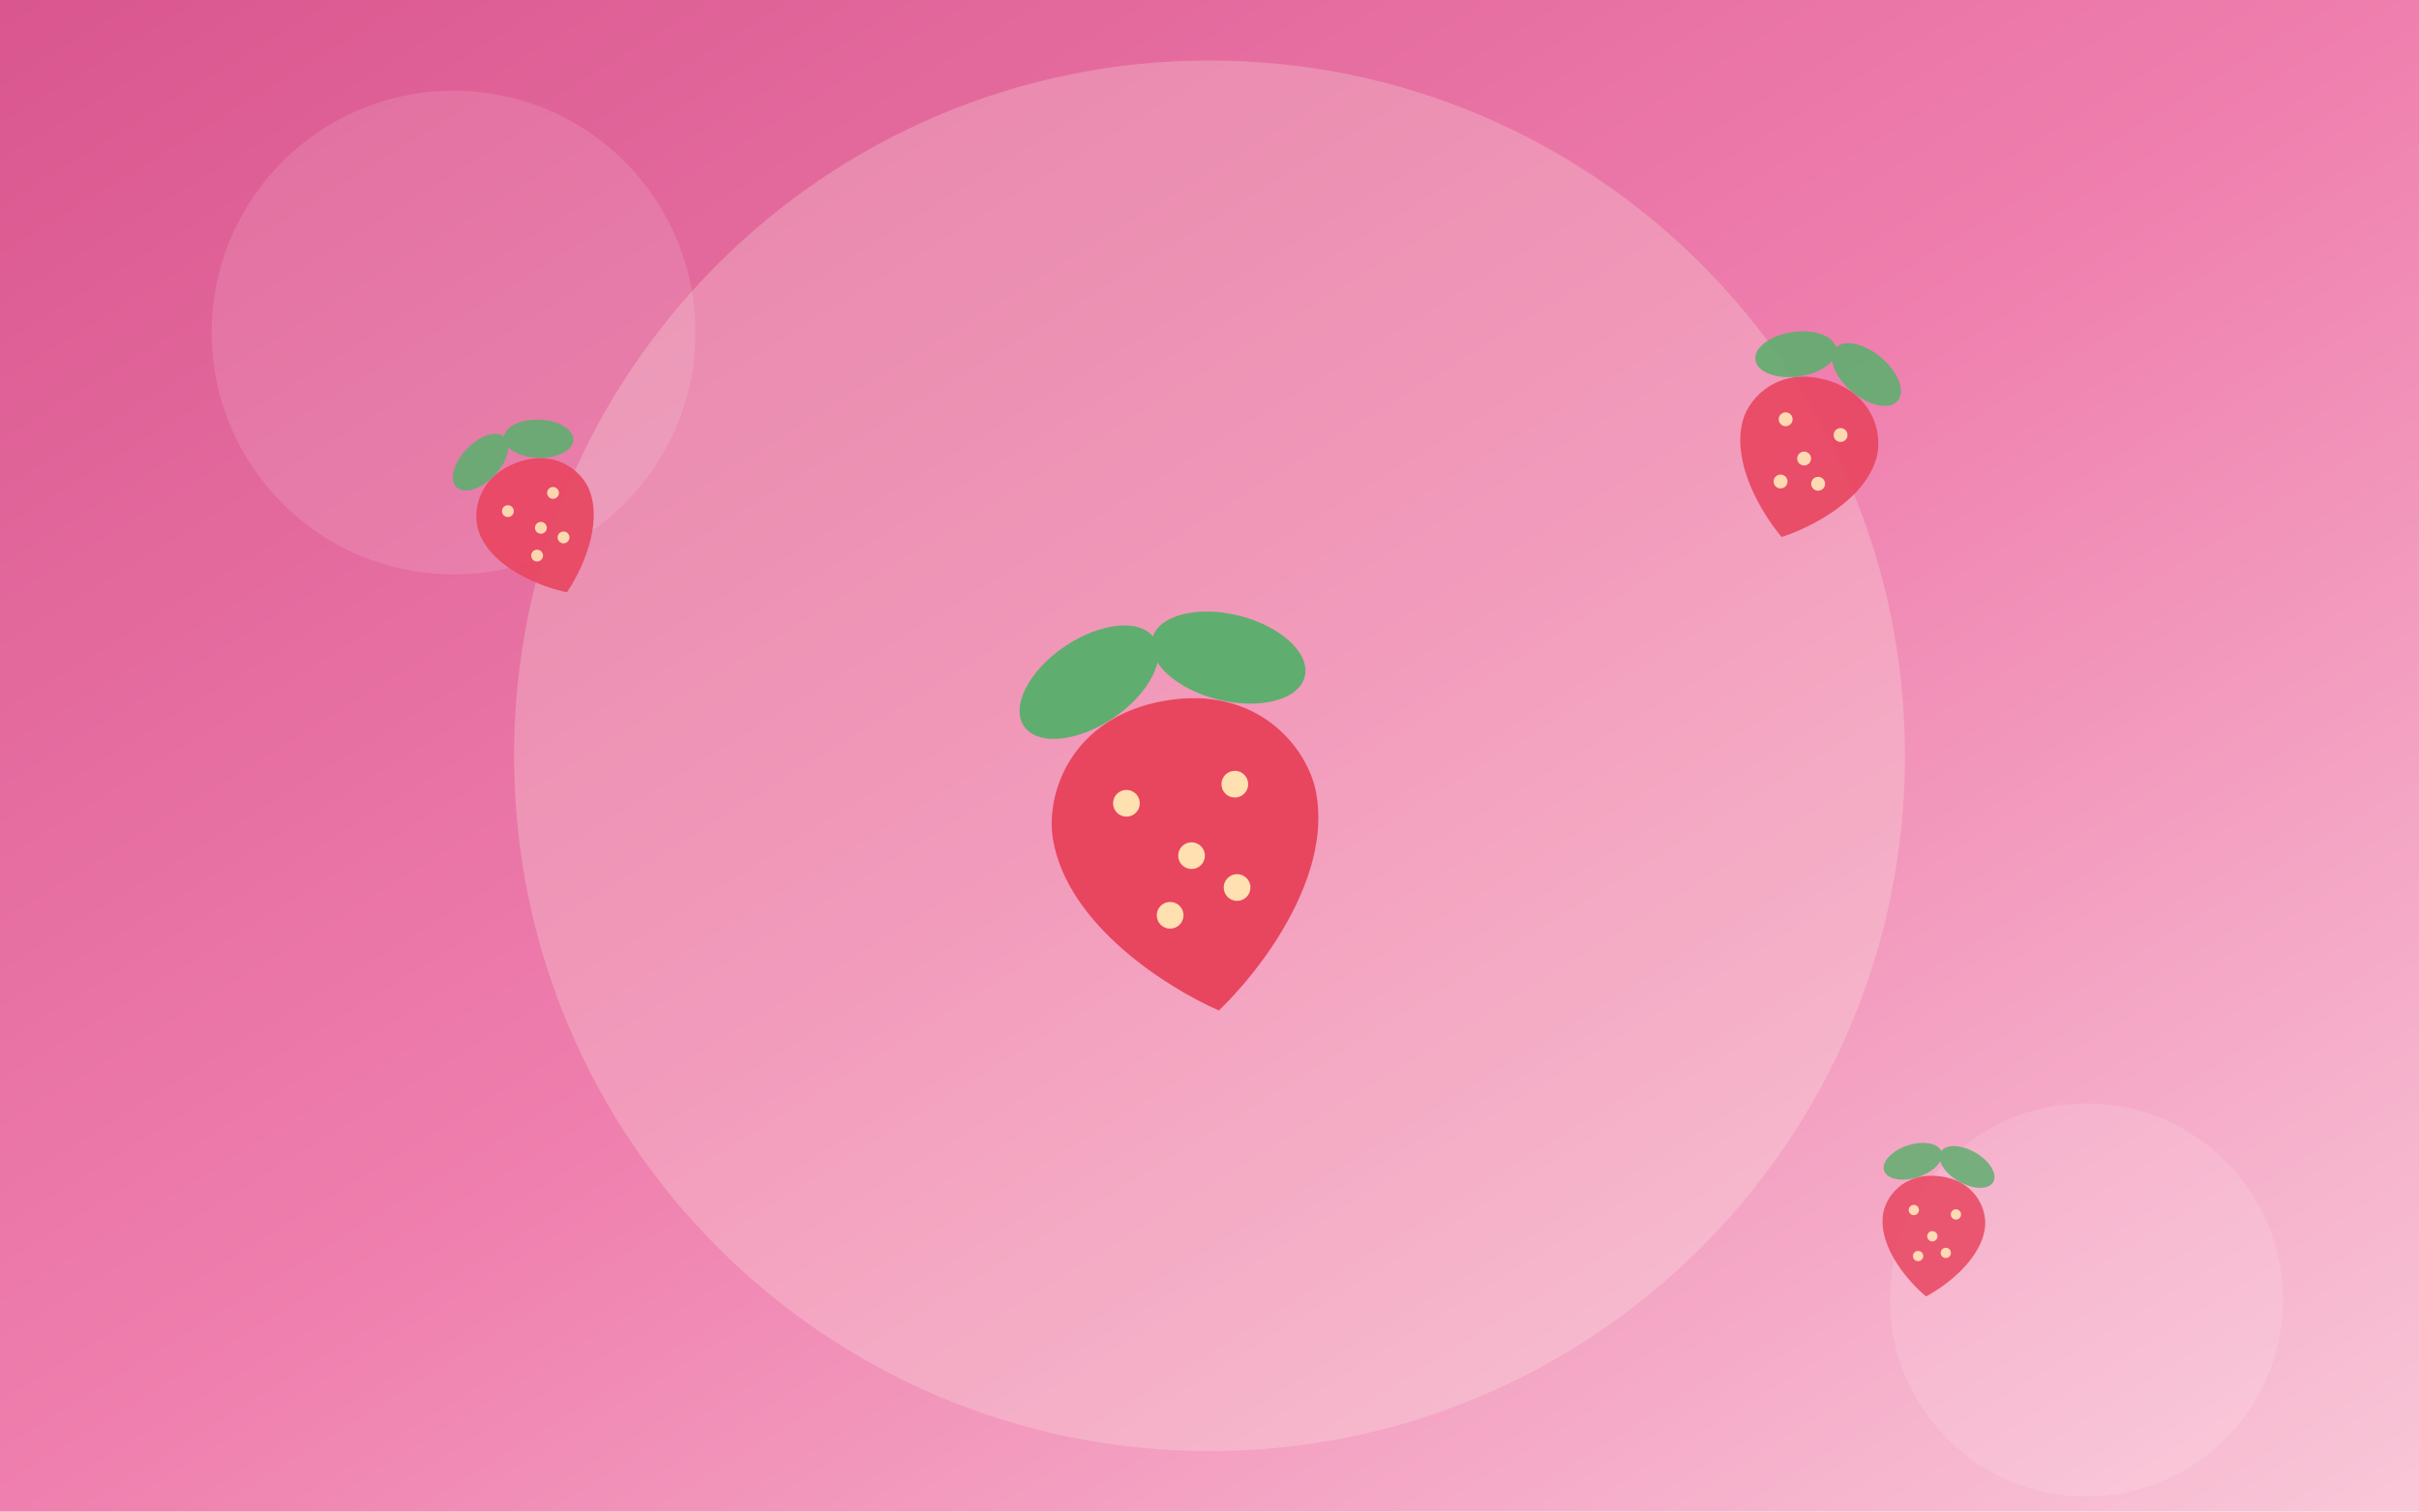
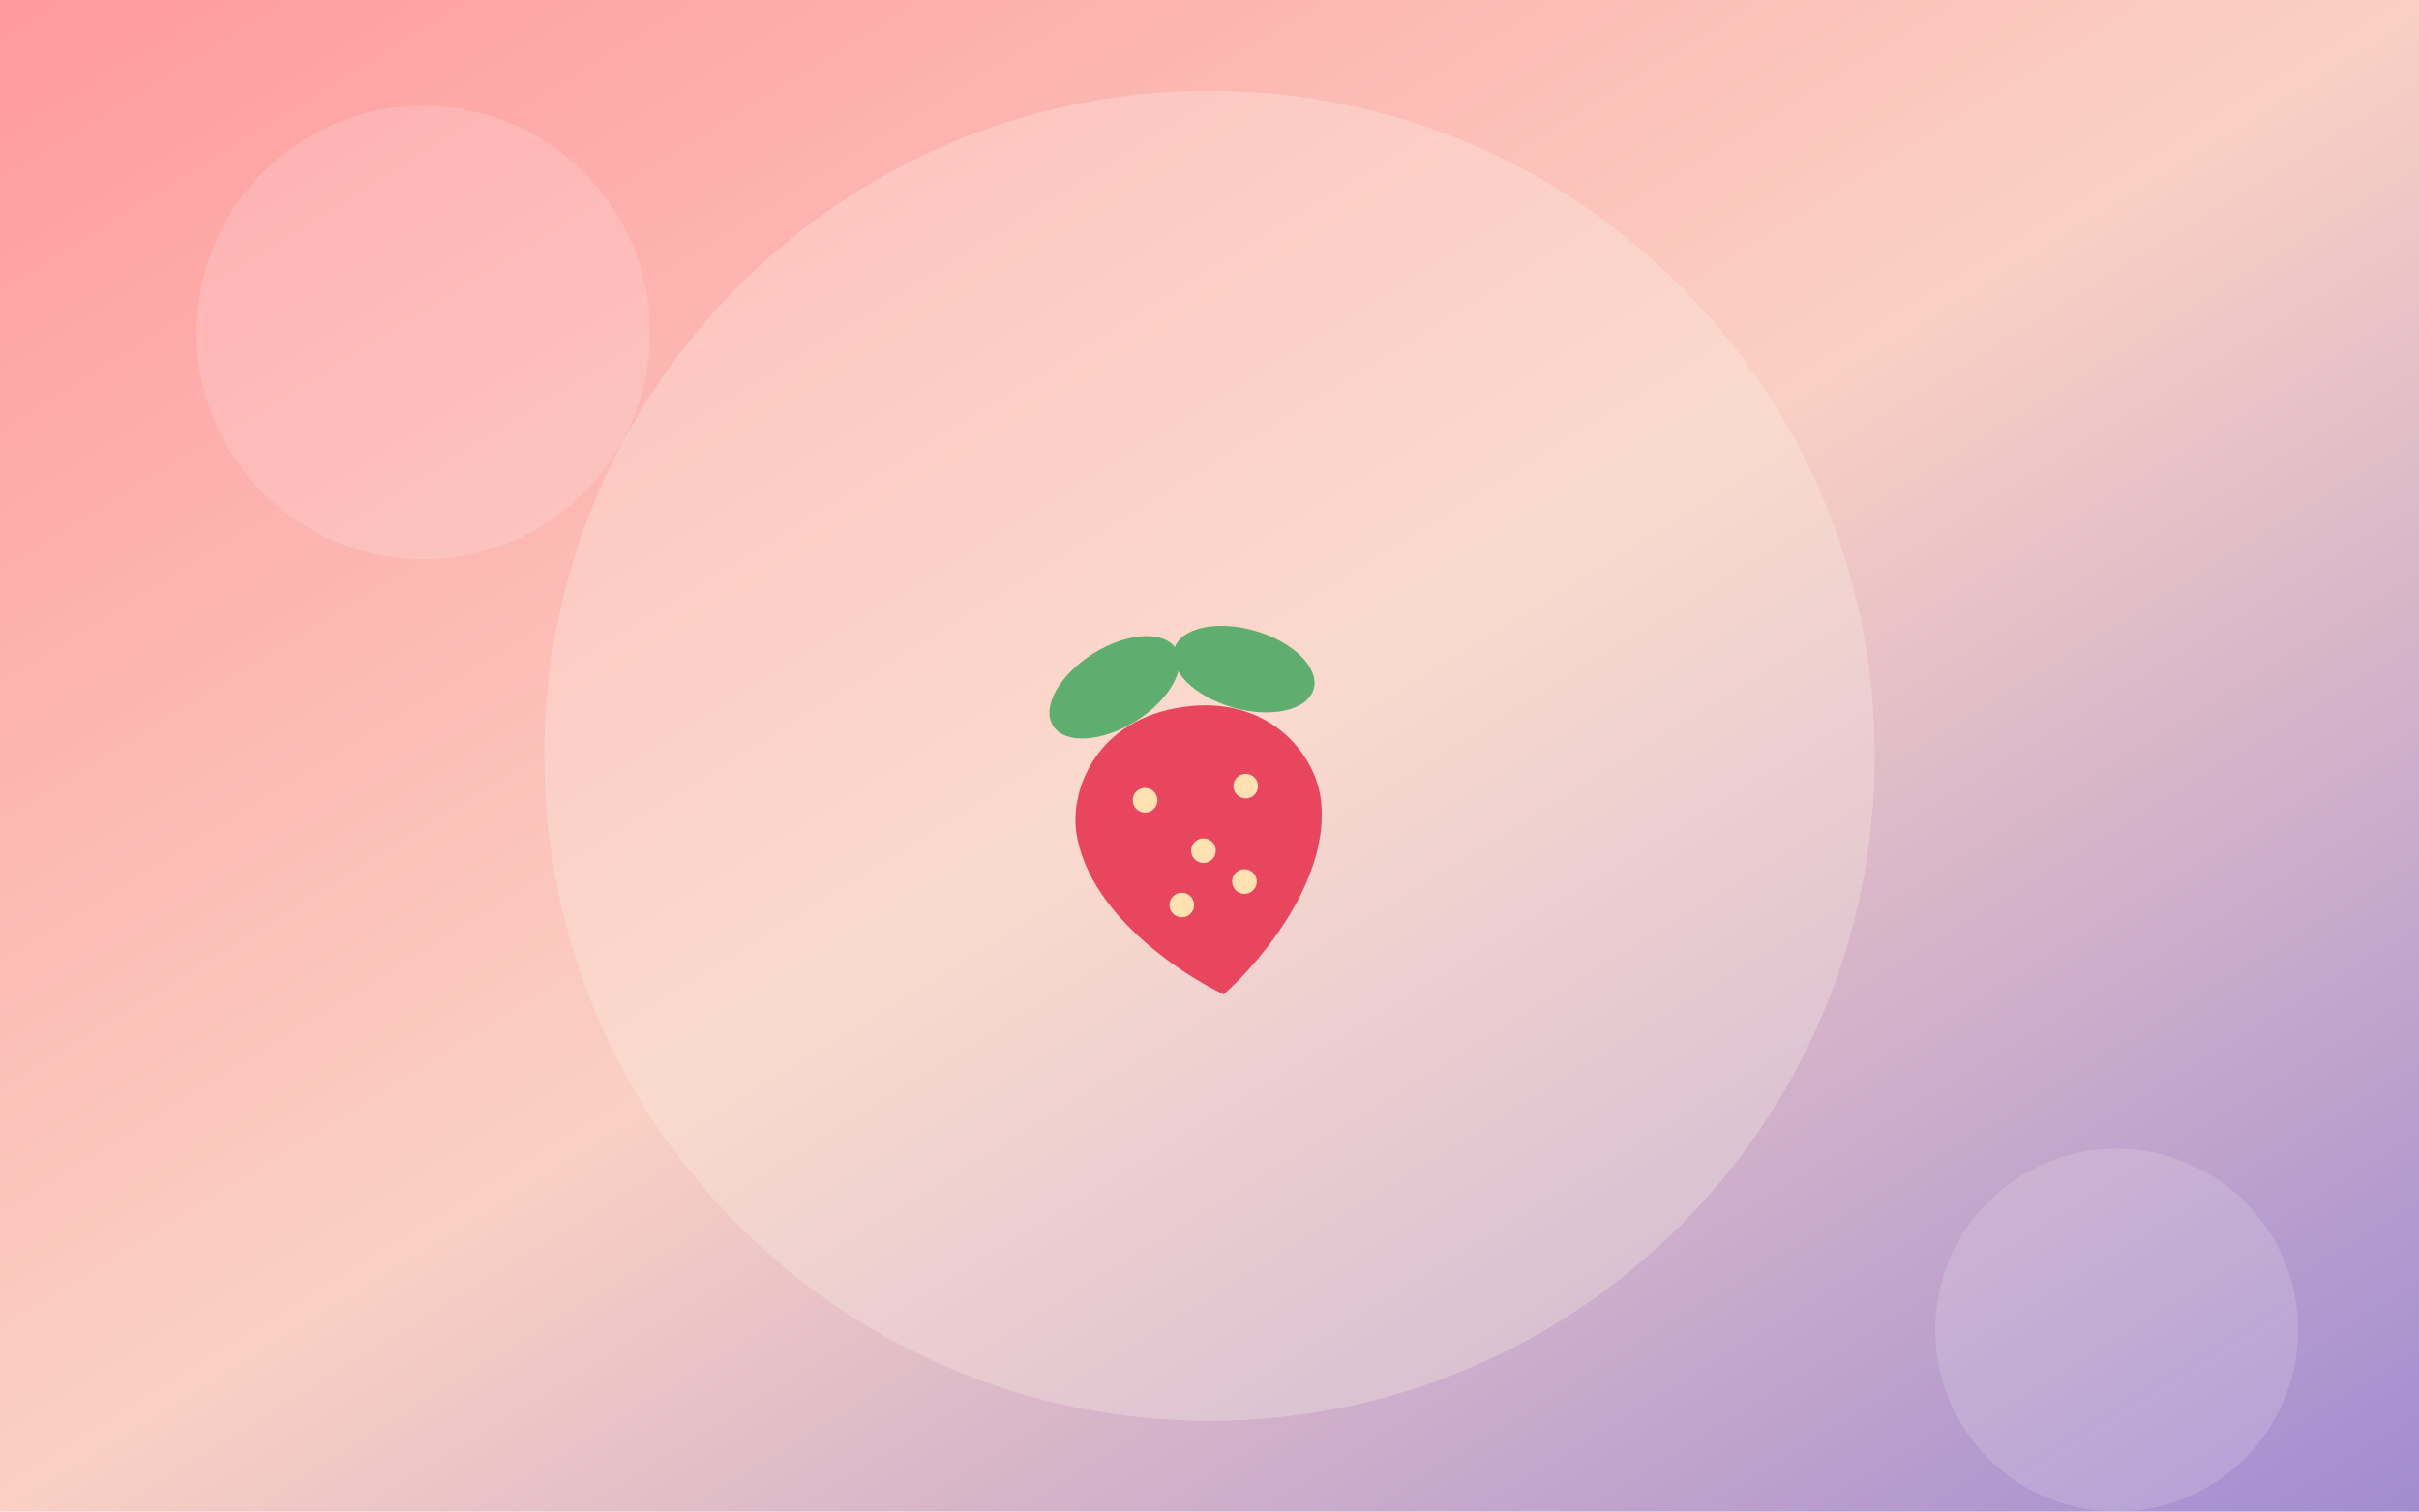
<svg xmlns="http://www.w3.org/2000/svg" xmlns:xlink="http://www.w3.org/1999/xlink" width="800" height="500" viewBox="0 0 800 500">
  <defs>
    <linearGradient id="cg" x1="0" y1="0" x2="1" y2="1">
-       <stop offset="0" stop-color="#d9568e" />
-       <stop offset="0.5" stop-color="#ef7fae" />
-       <stop offset="1" stop-color="#f9c7d8" />
+       <stop offset="0" stop-color="#ff9a9e" />
+       <stop offset="0.5" stop-color="#fad0c4" />
+       <stop offset="1" stop-color="#a18cd1" />
    </linearGradient>
    <g id="cberry">
      <ellipse cx="-9" cy="-15" rx="10" ry="5.5" fill="#5fae6f" transform="rotate(-24 -9 -15)" />
      <ellipse cx="9" cy="-15" rx="10" ry="5.5" fill="#5fae6f" transform="rotate(24 9 -15)" />
      <path d="M0,-11 C12,-11 17,-2 17,4 C17,15 6,25 0,29 C-6,25 -17,15 -17,4 C-17,-2 -12,-11 0,-11 Z" fill="#e8455f" />
      <circle cx="-7" cy="1" r="1.7" fill="#ffe0b0" />
      <circle cx="7" cy="1" r="1.7" fill="#ffe0b0" />
      <circle cx="0" cy="9" r="1.7" fill="#ffe0b0" />
      <circle cx="-4" cy="16" r="1.7" fill="#ffe0b0" />
      <circle cx="5" cy="14" r="1.7" fill="#ffe0b0" />
    </g>
  </defs>
  <rect width="800" height="500" fill="url(#cg)" />
-   <circle cx="400" cy="250" r="230" fill="#fdf0e4" opacity="0.25" />
-   <circle cx="150" cy="110" r="80" fill="#ffffff" opacity="0.12" />
-   <circle cx="690" cy="430" r="65" fill="#ffffff" opacity="0.12" />
-   <use xlink:href="#cberry" href="#cberry" transform="translate(390 260) rotate(-10) scale(2.6)" />
-   <use xlink:href="#cberry" href="#cberry" transform="translate(600 140) rotate(16) scale(1.35)" opacity="0.9" />
-   <use xlink:href="#cberry" href="#cberry" transform="translate(175 165) rotate(-22) scale(1.15)" opacity="0.9" />
-   <use xlink:href="#cberry" href="#cberry" transform="translate(640 400) rotate(6) scale(1.0)" opacity="0.85" />
+   <circle cx="400" cy="250" r="220" fill="#fdf0e4" opacity="0.3" />
+   <circle cx="140" cy="110" r="75" fill="#ffffff" opacity="0.15" />
+   <circle cx="700" cy="440" r="60" fill="#ffffff" opacity="0.15" />
+   <use xlink:href="#cberry" href="#cberry" transform="translate(395 260) rotate(-8) scale(2.4)" />
</svg>
